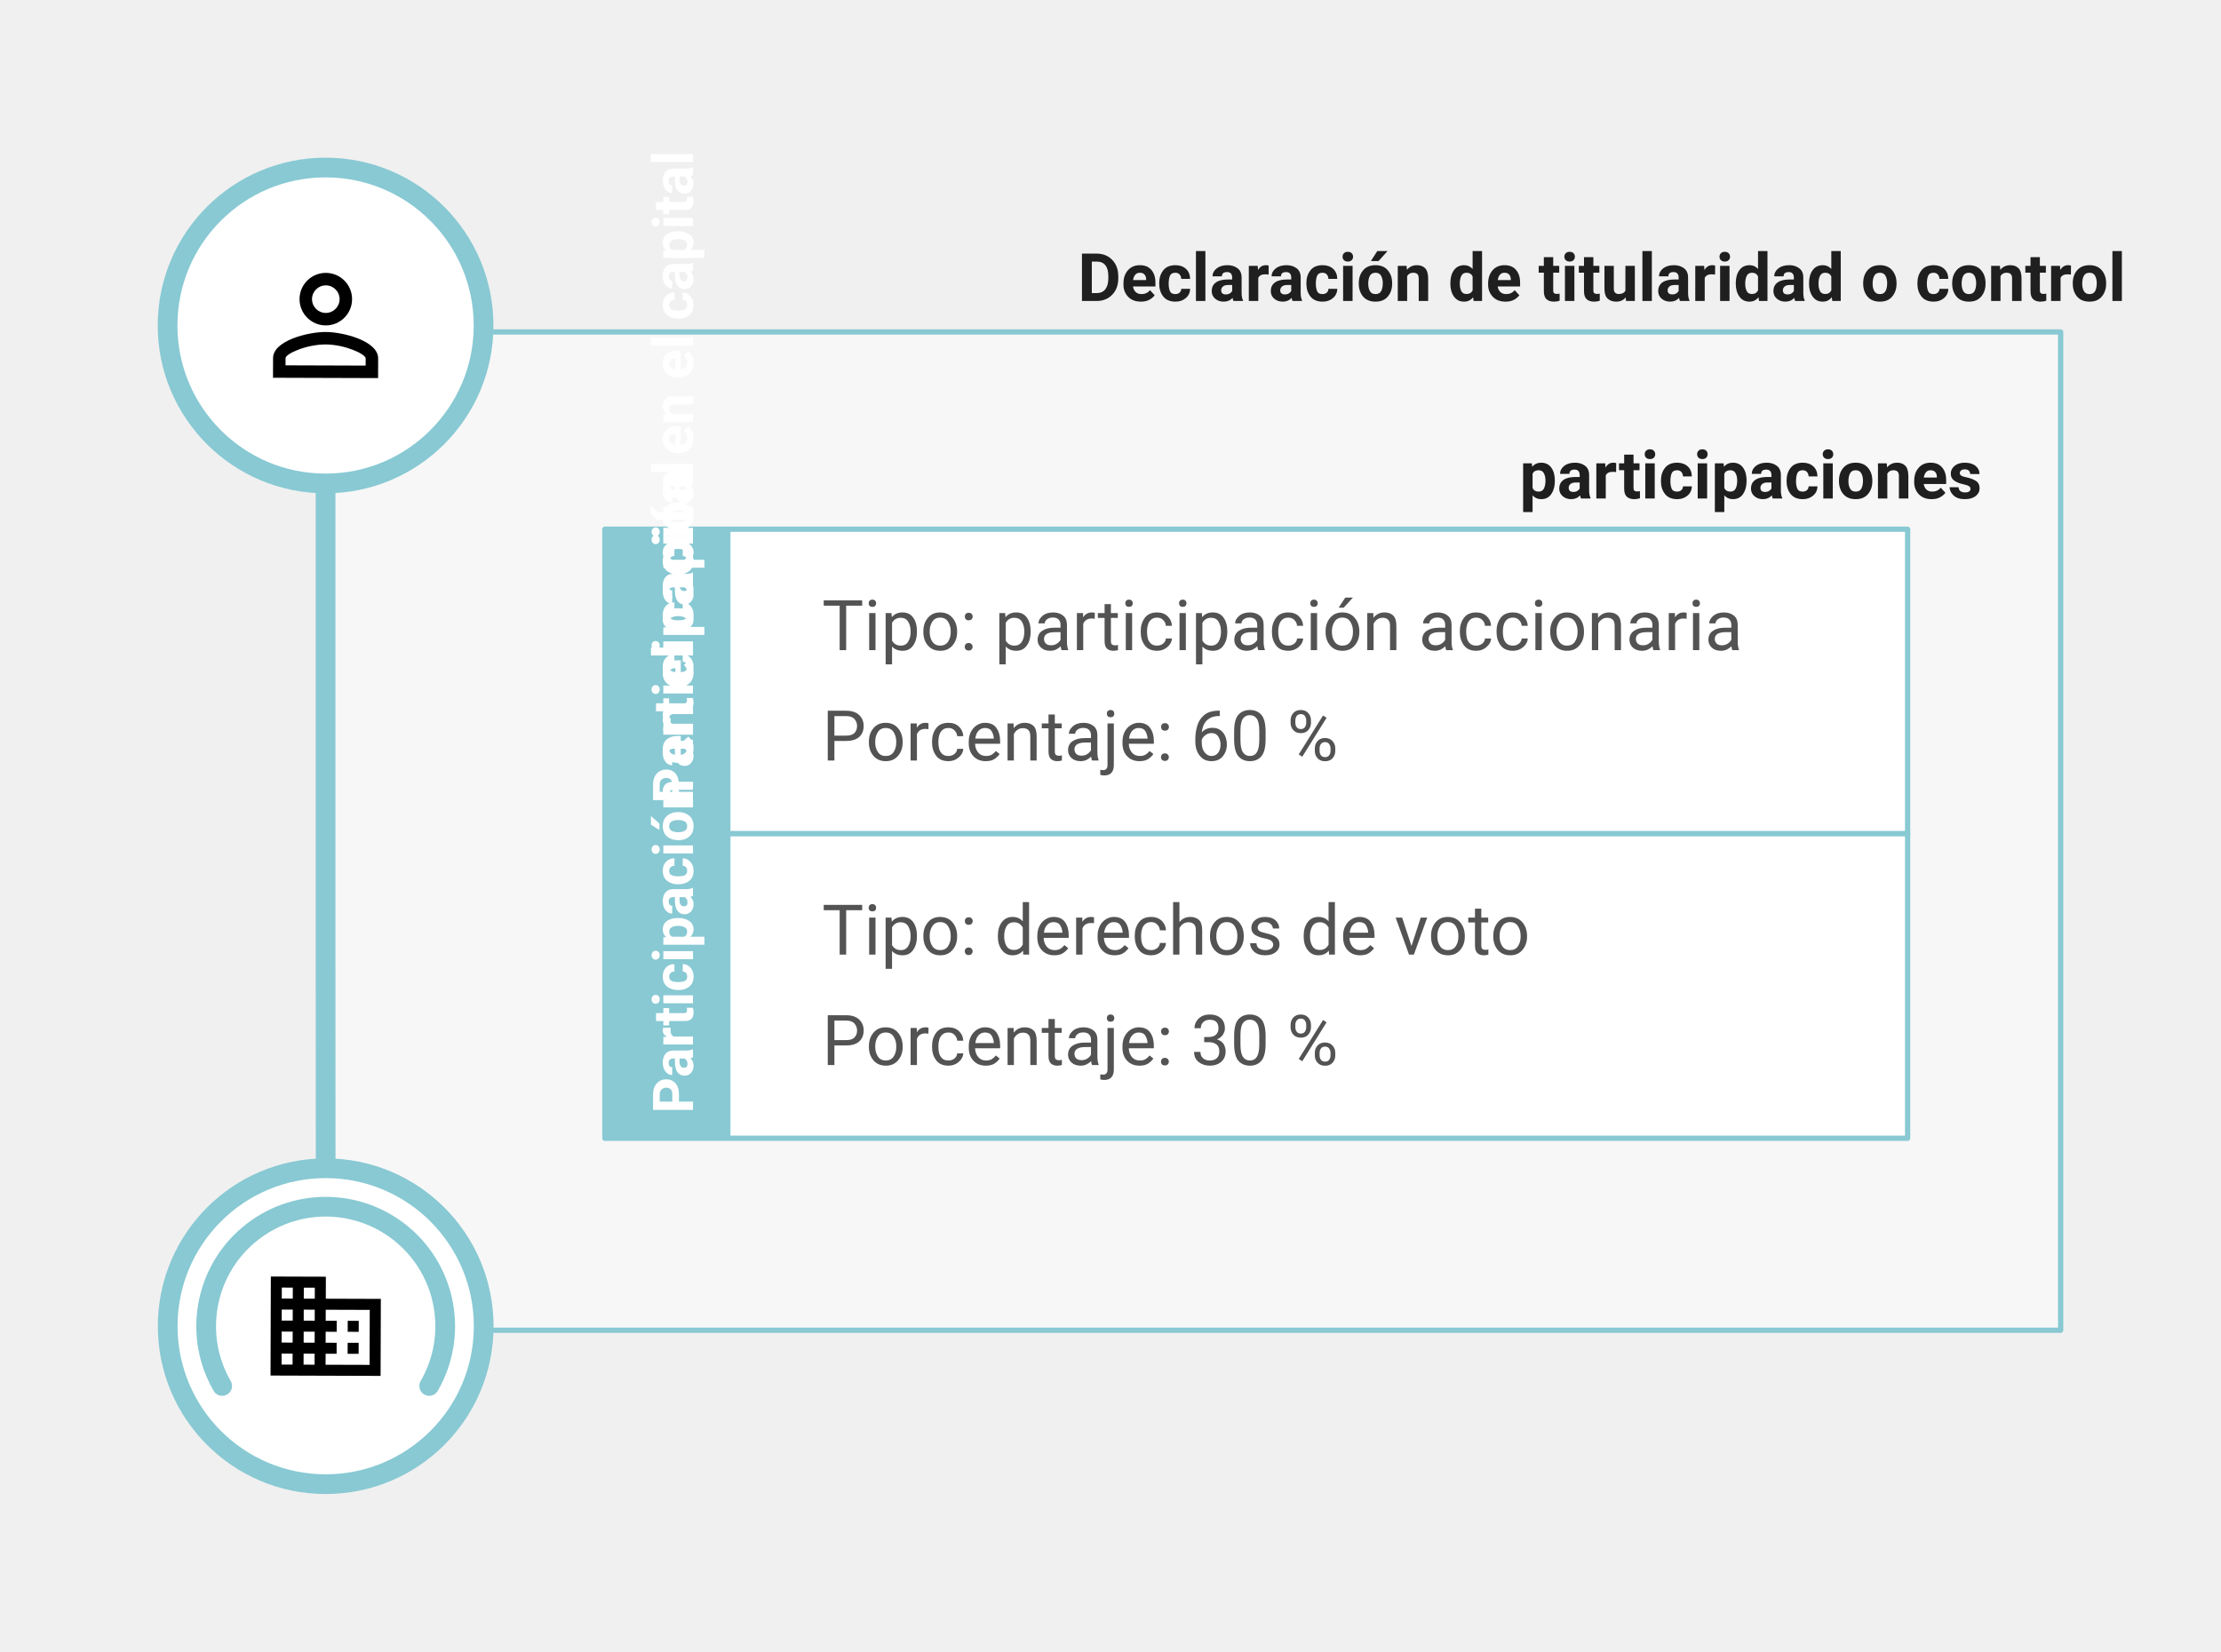
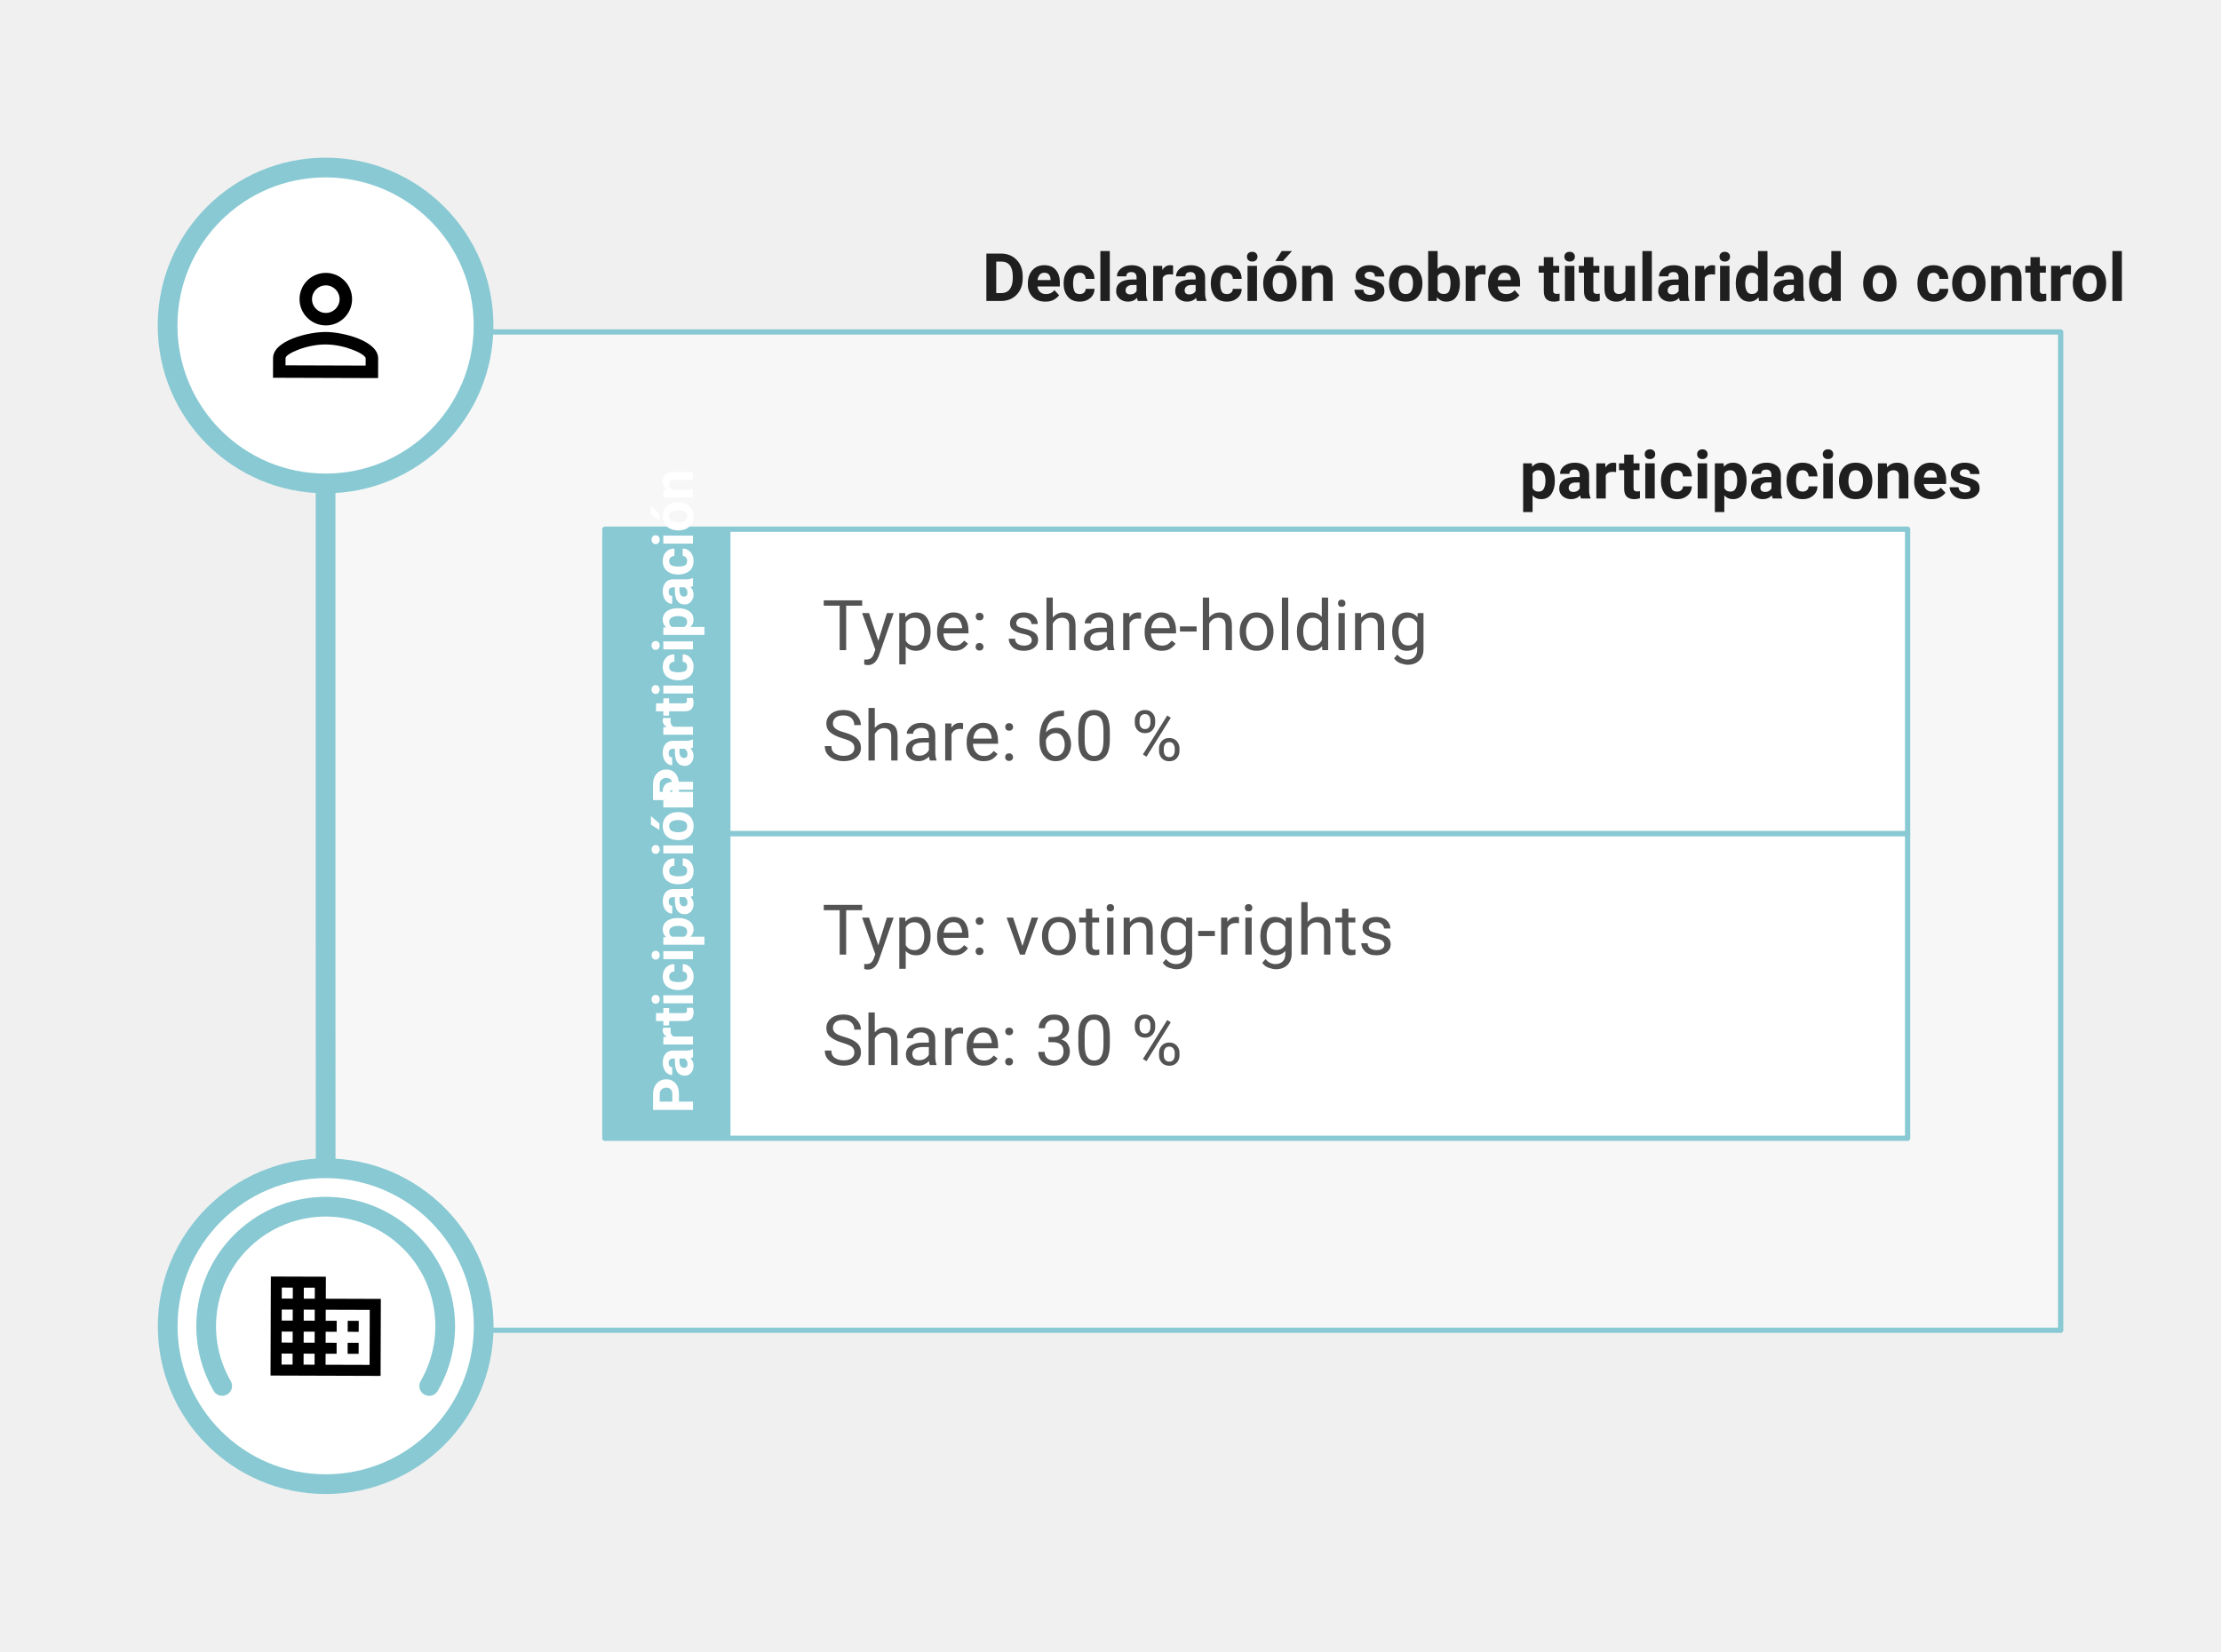
<svg xmlns="http://www.w3.org/2000/svg" id="Layer_1" data-name="Layer 1" viewBox="0 0 422.451 314.247" version="1.1" width="422.451" height="314.247">
  <defs id="defs3">
    <marker orient="auto" refY="0" refX="0" id="Arrow1Lend" style="overflow:visible">
      <path id="path4371" d="M 0,0 5,-5 -12.5,0 5,5 0,0 Z" style="fill:#00deb6;fill-opacity:1;fill-rule:evenodd;stroke:#00deb6;stroke-width:1pt;stroke-opacity:1" transform="matrix(-0.8,0,0,-0.8,-10,0)" />
    </marker>
    <marker orient="auto" refY="0" refX="0" id="Arrow1Mend" style="overflow:visible">
      <path id="path4377" d="M 0,0 5,-5 -12.5,0 5,5 0,0 Z" style="fill:#00deb6;fill-opacity:1;fill-rule:evenodd;stroke:#00deb6;stroke-width:1pt;stroke-opacity:1" transform="matrix(-0.4,0,0,-0.4,-4,0)" />
    </marker>
    <marker orient="auto" refY="0" refX="0" id="Arrow1Mstart" style="overflow:visible">
      <path id="path4374" d="M 0,0 5,-5 -12.5,0 5,5 0,0 Z" style="fill:#88c9d3;fill-opacity:1;fill-rule:evenodd;stroke:#88c9d3;stroke-width:1pt;stroke-opacity:1" transform="matrix(0.4,0,0,0.4,4,0)" />
    </marker>
    <style id="style5">.cls-1,.cls-10,.cls-11,.cls-7,.cls-8{fill:none;}.cls-1,.cls-11{stroke:#00deb6;}.cls-1,.cls-10,.cls-11,.cls-7{stroke-miterlimit:10;}.cls-2{fill:#00deb6;}.cls-3{font-size:16px;fill:#262737;}.cls-12,.cls-3{font-family:HKGrotesk-SemiBold, HK Grotesk;font-weight:700;}.cls-4{letter-spacing:-0.03em;}.cls-5{letter-spacing:-0.02em;}.cls-6{letter-spacing:0em;}.cls-7{stroke:#262737;}.cls-11,.cls-7{stroke-width:5px;}.cls-9{letter-spacing:-0.01em;}.cls-10{stroke:#e6e6e6;}.cls-12{font-size:12px;fill:gray;}.cls-13{letter-spacing:-0.03em;}.cls-14{letter-spacing:-0.01em;}.cls-15{letter-spacing:-0.02em;}.cls-16{letter-spacing:0em;}.cls-17{letter-spacing:0em;}.cls-18{letter-spacing:0em;}</style>
    <marker orient="auto" refY="0" refX="0" id="Arrow1Mstart-2" style="overflow:visible">
      <path id="path4374-0" d="M 0,0 5,-5 -12.5,0 5,5 0,0 Z" style="fill:#88c9d3;fill-opacity:1;fill-rule:evenodd;stroke:#88c9d3;stroke-width:1pt;stroke-opacity:1" transform="matrix(0.4,0,0,0.4,4,0)" />
    </marker>
    <clipPath id="p.1">
      <path style="clip-rule:evenodd" id="path3414" d="M 0,0 30,0 30,26 0,26 Z" />
    </clipPath>
    <clipPath id="p.2">
      <path style="clip-rule:evenodd" id="path3423" d="M 0,0 24,0 24,25 0,25 Z" />
    </clipPath>
    <clipPath id="p.1-3">
      <path style="clip-rule:evenodd" id="path3414-8" d="M 0,0 30,0 30,26 0,26 Z" />
    </clipPath>
    <clipPath id="p.1-3-0">
      <path style="clip-rule:evenodd" id="path3414-8-5" d="M 0,0 30,0 30,26 0,26 Z" />
    </clipPath>
    <clipPath id="p.2-5">
      <path style="clip-rule:evenodd" id="path3423-3" d="M 0,0 24,0 24,25 0,25 Z" />
    </clipPath>
    <clipPath id="p.1-9">
      <path style="clip-rule:evenodd" id="path3414-1" d="M 0,0 30,0 30,26 0,26 Z" />
    </clipPath>
    <marker orient="auto" refY="0" refX="0" id="Arrow1Mstart-2-5" style="overflow:visible">
      <path id="path4374-0-0" d="M 0,0 5,-5 -12.5,0 5,5 0,0 Z" style="fill:#00deb6;fill-opacity:1;fill-rule:evenodd;stroke:#00deb6;stroke-width:1pt;stroke-opacity:1" transform="matrix(0.4,0,0,0.4,4,0)" />
    </marker>
    <marker orient="auto" refY="0" refX="0" id="Arrow1Mstart-4" style="overflow:visible">
      <path id="path4374-9" d="M 0,0 5,-5 -12.5,0 5,5 0,0 Z" style="fill:#00deb6;fill-opacity:1;fill-rule:evenodd;stroke:#00deb6;stroke-width:1pt;stroke-opacity:1" transform="matrix(0.4,0,0,0.4,4,0)" />
    </marker>
    <marker orient="auto" refY="0" refX="0" id="Arrow1Mstart-2-9" style="overflow:visible">
      <path id="path4374-0-9" d="M 0,0 5,-5 -12.5,0 5,5 0,0 Z" style="fill:#88c9d3;fill-opacity:1;fill-rule:evenodd;stroke:#88c9d3;stroke-width:1pt;stroke-opacity:1" transform="matrix(0.4,0,0,0.4,4,0)" />
    </marker>
    <marker orient="auto" refY="0" refX="0" id="Arrow1Mstart-2-9-8" style="overflow:visible">
      <path id="path4374-0-9-9" d="M 0,0 5,-5 -12.5,0 5,5 0,0 Z" style="fill:#88c9d3;fill-opacity:1;fill-rule:evenodd;stroke:#88c9d3;stroke-width:1pt;stroke-opacity:1" transform="matrix(0.4,0,0,0.4,4,0)" />
    </marker>
  </defs>
  <rect style="fill:#f7f7f7;fill-opacity:1;stroke:#88c9d3;stroke-width:1;stroke-linecap:round;stroke-linejoin:round;stroke-miterlimit:10;stroke-dasharray:none;stroke-opacity:1" id="rect11772" width="330" height="189.927" x="61.951" y="63.161" />
  <circle class="cls-11" id="circle209-2-0-1" style="fill:#ffffff;fill-opacity:1;stroke:#88c9d3;stroke-width:3.75;stroke-linecap:round;stroke-miterlimit:8.5;stroke-dasharray:none;stroke-opacity:1" cx="61.949" cy="252.319" r="30.052" />
  <path class="cls-11" id="circle209-7-4" style="fill:none;stroke:#88c9d3;stroke-width:3.75;stroke-linecap:round;stroke-miterlimit:8.5;stroke-dasharray:none;stroke-opacity:1" d="m 42.26,263.687 a 22.735,22.735 0 0 1 5.075,-28.783 22.735,22.735 0 0 1 29.227,0 22.735,22.735 0 0 1 5.075,28.783" />
  <path class="cls-2" d="M 347.068,56.626 Z" id="path11-6" style="fill:#00deb6" />
  <path d="m 347.068,56.626 0,0 m 0,0 0,0 m 0,0 z m 0,0 z" id="path27-3" />
  <path class="cls-8" d="M 347.068,56.626 Z" id="path29-0" style="fill:none" />
  <path class="cls-8" d="M 347.068,56.626 Z" id="path41-6" style="fill:none" />
  <path d="m 347.068,56.626 z m 0,0 z m 0,0 z m 0,0 z m 0,0 z m 0,0 z m 0,0 z m 0,0 z m 0,0 z m 0,0 z m 0,0 z m 0,0 z" id="path43-0" />
  <path class="cls-10" d="m 347.068,56.626 0,0" id="path45-4" style="fill:none;stroke:#e6e6e6;stroke-miterlimit:10" />
  <path class="cls-10" d="m 347.068,56.626 0,0" id="path47-5" style="fill:none;stroke:#e6e6e6;stroke-miterlimit:10" />
  <path class="cls-10" d="m 347.068,56.626 0,0" id="path49-8" style="fill:none;stroke:#e6e6e6;stroke-miterlimit:10" />
  <path class="cls-10" d="m 347.068,56.626 0,0" id="path51-2" style="fill:none;stroke:#e6e6e6;stroke-miterlimit:10" />
  <path class="cls-10" d="m 347.068,56.626 0,0" id="path53-8" style="fill:none;stroke:#e6e6e6;stroke-miterlimit:10" />
  <path class="cls-10" d="m 347.068,56.626 0,0" id="path55-6" style="fill:none;stroke:#e6e6e6;stroke-miterlimit:10" />
  <path class="cls-10" d="m 347.068,56.626 0,0" id="path57-8" style="fill:none;stroke:#e6e6e6;stroke-miterlimit:10" />
  <path class="cls-10" d="m 347.068,56.626 0,0" id="path59-5" style="fill:none;stroke:#e6e6e6;stroke-miterlimit:10" />
  <path class="cls-10" d="m 347.068,56.626 0,0" id="path61-3" style="fill:none;stroke:#e6e6e6;stroke-miterlimit:10" />
  <path class="cls-10" d="m 347.068,56.626 0,0" id="path63-4" style="fill:none;stroke:#e6e6e6;stroke-miterlimit:10" />
  <path class="cls-10" d="m 347.068,56.626 0,0" id="path65-0" style="fill:none;stroke:#e6e6e6;stroke-miterlimit:10" />
  <path class="cls-10" d="m 347.068,56.626 0,0" id="path67-1" style="fill:none;stroke:#e6e6e6;stroke-miterlimit:10" />
  <path class="cls-10" d="m 347.068,56.626 0,0" id="path69-7" style="fill:none;stroke:#e6e6e6;stroke-miterlimit:10" />
  <path class="cls-10" d="m 347.068,56.626 0,0" id="path71-7" style="fill:none;stroke:#e6e6e6;stroke-miterlimit:10" />
  <path class="cls-10" d="m 347.068,56.626 0,0" id="path73-8" style="fill:none;stroke:#e6e6e6;stroke-miterlimit:10" />
  <path class="cls-10" d="m 347.068,56.626 0,0" id="path75-0" style="fill:none;stroke:#e6e6e6;stroke-miterlimit:10" />
  <path class="cls-10" d="m 347.068,56.626 0,0" id="path77-8" style="fill:none;stroke:#e6e6e6;stroke-miterlimit:10" />
  <path class="cls-11" d="m 347.068,56.626 0,0" id="path79-9" style="fill:none;stroke:#00deb6;stroke-width:5px;stroke-miterlimit:10" />
  <path class="cls-11" d="m 347.068,56.626 0,0" id="path85-7" style="fill:none;stroke:#00deb6;stroke-width:5px;stroke-miterlimit:10" />
  <path class="cls-11" d="m 347.068,56.626 0,0" id="path87-8" style="fill:none;stroke:#00deb6;stroke-width:5px;stroke-miterlimit:10" />
  <path class="cls-11" d="m 347.068,56.626 0,0" id="path89-3" style="fill:none;stroke:#00deb6;stroke-width:5px;stroke-miterlimit:10" />
  <path class="cls-11" d="m 347.068,56.626 0,0" id="path91-9" style="fill:none;stroke:#00deb6;stroke-width:5px;stroke-miterlimit:10" />
  <path class="cls-11" d="m 347.068,56.626 0,0" id="path93-7" style="fill:none;stroke:#00deb6;stroke-width:5px;stroke-miterlimit:10" />
  <path class="cls-11" d="m 347.068,56.626 0,0" id="path95-2" style="fill:none;stroke:#00deb6;stroke-width:5px;stroke-miterlimit:10" />
  <path class="cls-10" d="m 347.068,56.626 0,0" id="path97-5" style="fill:none;stroke:#e6e6e6;stroke-miterlimit:10" />
  <path class="cls-10" d="m 347.068,56.626 0,0" id="path99-0" style="fill:none;stroke:#e6e6e6;stroke-miterlimit:10" />
  <path class="cls-10" d="m 347.068,56.626 0,0" id="path101-2" style="fill:none;stroke:#e6e6e6;stroke-miterlimit:10" />
  <path class="cls-10" d="m 347.068,56.626 0,0" id="path103-4" style="fill:none;stroke:#e6e6e6;stroke-miterlimit:10" />
  <path class="cls-10" d="m 347.068,56.626 0,0" id="path105-8" style="fill:none;stroke:#e6e6e6;stroke-miterlimit:10" />
  <path class="cls-10" d="m 347.068,56.626 0,0" id="path107-0" style="fill:none;stroke:#e6e6e6;stroke-miterlimit:10" />
  <path class="cls-10" d="m 347.068,56.626 0,0" id="path109-6" style="fill:none;stroke:#e6e6e6;stroke-miterlimit:10" />
  <path class="cls-10" d="m 347.068,56.626 0,0" id="path111-2" style="fill:none;stroke:#e6e6e6;stroke-miterlimit:10" />
  <path class="cls-10" d="m 347.068,56.626 0,0" id="path113-6" style="fill:none;stroke:#e6e6e6;stroke-miterlimit:10" />
  <path class="cls-10" d="m 347.068,56.626 0,0" id="path115-5" style="fill:none;stroke:#e6e6e6;stroke-miterlimit:10" />
  <path class="cls-10" d="m 347.068,56.626 0,0" id="path117-6" style="fill:none;stroke:#e6e6e6;stroke-miterlimit:10" />
  <path class="cls-10" d="m 347.068,56.626 0,0" id="path119-6" style="fill:none;stroke:#e6e6e6;stroke-miterlimit:10" />
  <path class="cls-2" d="M 347.068,56.626 Z" id="path171-1" style="fill:#00deb6" />
  <path class="cls-2" d="M 347.068,56.626 Z" id="path197-3" style="fill:#00deb6" />
  <path class="cls-8" d="M 347.068,56.626 Z" id="path211-2" style="fill:none" />
  <path d="m 347.068,56.626 z m 0,0 z m 0,0 z m 0,0 z m 0,0 z m 0,0 z m 0,0 z m 0,0 z m 0,0 z m 0,0 z m 0,0 z m 0,0 z" id="path213-9" />
  <path id="path4516" d="m 61.97,247.087 0.013,-4.186 -10.466,-0.034 -0.059,18.838 20.932,0.068 0.048,-14.652 z m -6.32,12.539 -2.093,-0.007 0.006,-2.093 2.093,0.007 z m 0.013,-4.186 -2.093,-0.007 0.006,-2.093 2.093,0.007 z m 0.013,-4.186 -2.093,-0.007 0.006,-2.093 2.093,0.007 z m 0.013,-4.186 -2.093,-0.007 0.006,-2.093 2.093,0.007 z m 4.146,12.573 -2.093,-0.006 0.006,-2.095 2.093,0.007 z m 0.013,-4.186 -2.093,-0.006 0.006,-2.093 2.093,0.007 z m 0.013,-4.186 -2.093,-0.006 0.006,-2.093 2.093,0.007 z m 0.013,-4.186 -2.093,-0.006 0.007,-2.093 2.093,0.007 z m 10.426,12.593 -8.373,-0.025 0.006,-2.093 2.093,0.007 0.006,-2.093 -2.093,-0.006 0.006,-2.093 2.093,0.007 0.006,-2.093 -2.093,-0.006 0.006,-2.093 8.373,0.028 z m -2.066,-8.38 -2.093,-0.006 -0.007,2.093 2.093,0.007 z m -0.013,4.186 -2.093,-0.006 -0.007,2.093 2.093,0.007 z" />
  <circle class="cls-11" id="circle209-2-0-1-7" style="fill:#ffffff;fill-opacity:1;stroke:#88c9d3;stroke-width:3.75;stroke-linecap:round;stroke-miterlimit:8.5;stroke-dasharray:none;stroke-opacity:1" cx="61.927" cy="61.927" r="30.052" />
  <path style="fill:none;fill-rule:evenodd;stroke:#88c9d3;stroke-width:3.75;stroke-linecap:butt;stroke-linejoin:miter;stroke-miterlimit:8.5;stroke-dasharray:none;stroke-opacity:1" d="m 61.927,91.979 1.2e-5,85.868 0.016,44.42" id="path12354-2-8-1" />
  <path id="path5743" d="m 61.979,54.292 a 2.623,2.623 0 1 1 -2.632,2.614 2.623,2.623 0 0 1 2.632,-2.614 m -0.036,11.242 c 3.71,0.012 7.614,1.849 7.611,2.648 l -0.005,1.374 -15.24,-0.05 0.005,-1.374 c 0,-0.799 3.918,-2.611 7.629,-2.598 m 0.044,-13.616 a 4.997,4.997 0 1 0 4.981,5.013 4.995,4.995 0 0 0 -4.981,-5.013 z m -0.036,11.242 c -3.335,-0.011 -9.999,1.641 -10.011,4.964 l -0.012,3.747 19.986,0.064 0.013,-3.747 c 0.011,-3.322 -6.641,-5.017 -9.976,-5.028 z" />
  <g id="g9888" transform="translate(-9.746174,22.75386)">
    <rect y="77.933" x="124.796" height="57.937" width="247.794" id="rect11772-8" style="fill:#ffffff;fill-opacity:1;stroke:#88c9d3;stroke-width:1;stroke-linecap:round;stroke-linejoin:round;stroke-miterlimit:10;stroke-dasharray:none;stroke-opacity:1" />
    <rect y="77.933" x="124.796" height="57.937" width="23.89" id="rect9705" style="color:#000000;clip-rule:nonzero;display:inline;overflow:visible;visibility:visible;opacity:1;isolation:auto;mix-blend-mode:normal;color-interpolation:sRGB;color-interpolation-filters:linearRGB;solid-color:#000000;solid-opacity:1;fill:#88c9d3;fill-opacity:1;fill-rule:nonzero;stroke:none;stroke-width:1;stroke-linecap:round;stroke-linejoin:miter;stroke-miterlimit:10;stroke-dasharray:none;stroke-dashoffset:0;stroke-opacity:1;color-rendering:auto;image-rendering:auto;shape-rendering:auto;text-rendering:auto;enable-background:accumulate" />
    <text transform="rotate(-90)" y="141.558" x="-141.153" style="font-style:normal;font-variant:normal;font-weight:bold;font-stretch:normal;font-size:10.667px;line-height:0%;font-family:Roboto;-inkscape-font-specification:'Roboto, Bold';font-variant-ligatures:normal;font-variant-caps:normal;font-variant-numeric:normal;font-feature-settings:normal;text-align:start;writing-mode:lr-tb;text-anchor:start;fill:#ffffff;fill-opacity:1" id="text31" class="cls-3">
-       <tspan style="font-style:normal;font-variant:normal;font-weight:bold;font-stretch:normal;font-size:10.667px;line-height:125%;font-family:Roboto;-inkscape-font-specification:'Roboto, Bold';font-variant-ligatures:normal;font-variant-caps:normal;font-variant-numeric:normal;font-feature-settings:normal;text-align:start;writing-mode:lr-tb;text-anchor:start;fill:#ffffff;fill-opacity:1" id="tspan35" y="141.558" x="-130.153">Participación en el capital</tspan>
+       <tspan style="font-style:normal;font-variant:normal;font-weight:bold;font-stretch:normal;font-size:10.667px;line-height:125%;font-family:Roboto;-inkscape-font-specification:'Roboto, Bold';font-variant-ligatures:normal;font-variant-caps:normal;font-variant-numeric:normal;font-feature-settings:normal;text-align:start;writing-mode:lr-tb;text-anchor:start;fill:#ffffff;fill-opacity:1" id="tspan35" y="141.558" x="-130.153">Participación</tspan>
    </text>
    <text id="text14691" y="100.934" x="166.099" style="font-style:normal;font-variant:normal;font-weight:normal;font-stretch:normal;line-height:0%;font-family:Roboto;-inkscape-font-specification:'Roboto, Normal';text-align:start;letter-spacing:0px;word-spacing:0px;writing-mode:lr;text-anchor:start;fill:#535353;fill-opacity:1;stroke:none;stroke-width:1px;stroke-linecap:butt;stroke-linejoin:miter;stroke-opacity:1;font-size:13.333px;font-variant-ligatures:normal;font-variant-caps:normal;font-variant-numeric:normal;font-feature-settings:normal;" xml:space="preserve">
-       <tspan id="tspan9721" style="color:#000000;font-style:normal;font-variant:normal;font-weight:normal;font-stretch:normal;font-size:13.333px;line-height:140%;font-family:Roboto;-inkscape-font-specification:'Roboto, Normal';text-align:start;writing-mode:lr;text-anchor:start;clip-rule:nonzero;display:inline;overflow:visible;visibility:visible;opacity:1;isolation:auto;mix-blend-mode:normal;color-interpolation:sRGB;color-interpolation-filters:linearRGB;solid-color:#000000;solid-opacity:1;fill:#535353;fill-opacity:1;fill-rule:nonzero;stroke:none;stroke-width:1px;stroke-linecap:butt;stroke-linejoin:miter;stroke-miterlimit:4;stroke-dasharray:none;stroke-dashoffset:0;stroke-opacity:1;color-rendering:auto;image-rendering:auto;shape-rendering:auto;text-rendering:auto;enable-background:accumulate;font-variant-ligatures:normal;font-variant-caps:normal;font-variant-numeric:normal;font-feature-settings:normal;" y="100.934" x="166.099">Tipo: participación accionaria</tspan>
-       <tspan id="tspan9725" style="color:#000000;font-style:normal;font-variant:normal;font-weight:normal;font-stretch:normal;font-size:13.333px;line-height:140%;font-family:Roboto;-inkscape-font-specification:'Roboto, Normal';text-align:start;writing-mode:lr;text-anchor:start;clip-rule:nonzero;display:inline;overflow:visible;visibility:visible;opacity:1;isolation:auto;mix-blend-mode:normal;color-interpolation:sRGB;color-interpolation-filters:linearRGB;solid-color:#000000;solid-opacity:1;fill:#535353;fill-opacity:1;fill-rule:nonzero;stroke:none;stroke-width:1px;stroke-linecap:butt;stroke-linejoin:miter;stroke-miterlimit:4;stroke-dasharray:none;stroke-dashoffset:0;stroke-opacity:1;color-rendering:auto;image-rendering:auto;shape-rendering:auto;text-rendering:auto;enable-background:accumulate;font-variant-ligatures:normal;font-variant-caps:normal;font-variant-numeric:normal;font-feature-settings:normal;" y="121.934" x="166.099">Porcentaje: 60 %</tspan>
+       <tspan id="tspan9721" style="color:#000000;font-style:normal;font-variant:normal;font-weight:normal;font-stretch:normal;font-size:13.333px;line-height:140%;font-family:Roboto;-inkscape-font-specification:'Roboto, Normal';text-align:start;writing-mode:lr;text-anchor:start;clip-rule:nonzero;display:inline;overflow:visible;visibility:visible;opacity:1;isolation:auto;mix-blend-mode:normal;color-interpolation:sRGB;color-interpolation-filters:linearRGB;solid-color:#000000;solid-opacity:1;fill:#535353;fill-opacity:1;fill-rule:nonzero;stroke:none;stroke-width:1px;stroke-linecap:butt;stroke-linejoin:miter;stroke-miterlimit:4;stroke-dasharray:none;stroke-dashoffset:0;stroke-opacity:1;color-rendering:auto;image-rendering:auto;shape-rendering:auto;text-rendering:auto;enable-background:accumulate;font-variant-ligatures:normal;font-variant-caps:normal;font-variant-numeric:normal;font-feature-settings:normal;" y="100.934" x="166.099">Type: share-holding</tspan>
+       <tspan id="tspan9725" style="color:#000000;font-style:normal;font-variant:normal;font-weight:normal;font-stretch:normal;font-size:13.333px;line-height:140%;font-family:Roboto;-inkscape-font-specification:'Roboto, Normal';text-align:start;writing-mode:lr;text-anchor:start;clip-rule:nonzero;display:inline;overflow:visible;visibility:visible;opacity:1;isolation:auto;mix-blend-mode:normal;color-interpolation:sRGB;color-interpolation-filters:linearRGB;solid-color:#000000;solid-opacity:1;fill:#535353;fill-opacity:1;fill-rule:nonzero;stroke:none;stroke-width:1px;stroke-linecap:butt;stroke-linejoin:miter;stroke-miterlimit:4;stroke-dasharray:none;stroke-dashoffset:0;stroke-opacity:1;color-rendering:auto;image-rendering:auto;shape-rendering:auto;text-rendering:auto;enable-background:accumulate;font-variant-ligatures:normal;font-variant-caps:normal;font-variant-numeric:normal;font-feature-settings:normal;" y="121.934" x="166.099">Share: 60 %</tspan>
    </text>
  </g>
  <text class="cls-3" id="text31-0" style="font-style:normal;font-variant:normal;font-weight:bold;font-stretch:normal;font-size:12.667px;line-height:0%;font-family:Roboto;-inkscape-font-specification:'Roboto, Bold';text-align:end;writing-mode:lr;text-anchor:end;fill:#ffffff;fill-opacity:1;font-variant-ligatures:normal;font-variant-caps:normal;font-variant-numeric:normal;font-feature-settings:normal;" x="433.696" y="94.846">
    <tspan x="377.007" y="94.846" id="tspan35-6" style="font-style:normal;font-variant:normal;font-weight:bold;font-stretch:normal;font-size:12.667px;line-height:125%;font-family:Roboto;-inkscape-font-specification:'Roboto, Bold';text-align:end;writing-mode:lr;text-anchor:end;fill:#1f1f1f;fill-opacity:1;font-variant-ligatures:normal;font-variant-caps:normal;font-variant-numeric:normal;font-feature-settings:normal;">participaciones</tspan>
  </text>
  <text id="text9873" y="57.268" x="413.837" style="font-style:normal;font-variant:normal;font-weight:bold;font-stretch:normal;line-height:0%;font-family:Roboto;-inkscape-font-specification:'Roboto, Bold';text-align:end;letter-spacing:0px;word-spacing:0px;writing-mode:lr;text-anchor:end;fill:#1f1f1f;fill-opacity:1;stroke:none;stroke-width:1px;stroke-linecap:butt;stroke-linejoin:miter;stroke-opacity:1;font-size:12.667px;font-variant-ligatures:normal;font-variant-caps:normal;font-variant-numeric:normal;font-feature-settings:normal;" xml:space="preserve">
-     <tspan y="57.268" x="413.837" id="tspan9875" style="font-size:12.667px;line-height:1.2;text-align:end;text-anchor:end;-inkscape-font-specification:'Roboto, Bold';font-family:Roboto;font-weight:bold;font-style:normal;font-stretch:normal;font-variant:normal;writing-mode:lr;font-variant-ligatures:normal;font-variant-caps:normal;font-variant-numeric:normal;font-feature-settings:normal;">Declaración de titularidad o control</tspan>
+     <tspan y="57.268" x="413.837" id="tspan9875" style="font-size:12.667px;line-height:1.2;text-align:end;text-anchor:end;-inkscape-font-specification:'Roboto, Bold';font-family:Roboto;font-weight:bold;font-style:normal;font-stretch:normal;font-variant:normal;writing-mode:lr;font-variant-ligatures:normal;font-variant-caps:normal;font-variant-numeric:normal;font-feature-settings:normal;">Declaración sobre titularidad o control</tspan>
  </text>
  <g id="g9727-0" transform="translate(-146.2801,-163.9225)">
    <rect y="322.547" x="261.33" height="57.937" width="247.794" id="rect11772-8-5" style="fill:#ffffff;fill-opacity:1;stroke:#88c9d3;stroke-width:1;stroke-linecap:round;stroke-linejoin:round;stroke-miterlimit:10;stroke-dasharray:none;stroke-opacity:1" />
    <rect y="322.547" x="261.33" height="57.937" width="23.89" id="rect9705-6" style="color:#000000;clip-rule:nonzero;display:inline;overflow:visible;visibility:visible;opacity:1;isolation:auto;mix-blend-mode:normal;color-interpolation:sRGB;color-interpolation-filters:linearRGB;solid-color:#000000;solid-opacity:1;fill:#88c9d3;fill-opacity:1;fill-rule:nonzero;stroke:none;stroke-width:1;stroke-linecap:round;stroke-linejoin:miter;stroke-miterlimit:10;stroke-dasharray:none;stroke-dashoffset:0;stroke-opacity:1;color-rendering:auto;image-rendering:auto;shape-rendering:auto;text-rendering:auto;enable-background:accumulate" />
    <text transform="rotate(-90)" y="278.092" x="-386.766" style="font-style:normal;font-variant:normal;font-weight:bold;font-stretch:normal;font-size:10.667px;line-height:0%;font-family:Roboto;-inkscape-font-specification:'Roboto, Bold';text-align:start;writing-mode:lr;text-anchor:start;fill:#ffffff;fill-opacity:1;font-variant-ligatures:normal;font-variant-caps:normal;font-variant-numeric:normal;font-feature-settings:normal;" id="text31-7" class="cls-3">
-       <tspan style="font-style:normal;font-variant:normal;font-weight:bold;font-stretch:normal;font-size:10.667px;line-height:125%;font-family:Roboto;-inkscape-font-specification:'Roboto, Bold';text-align:start;writing-mode:lr;text-anchor:start;fill:#ffffff;fill-opacity:1;font-variant-ligatures:normal;font-variant-caps:normal;font-variant-numeric:normal;font-feature-settings:normal;" id="tspan35-7" y="278.092" x="-375.766">Participación en el capital</tspan>
+       <tspan style="font-style:normal;font-variant:normal;font-weight:bold;font-stretch:normal;font-size:10.667px;line-height:125%;font-family:Roboto;-inkscape-font-specification:'Roboto, Bold';text-align:start;writing-mode:lr;text-anchor:start;fill:#ffffff;fill-opacity:1;font-variant-ligatures:normal;font-variant-caps:normal;font-variant-numeric:normal;font-feature-settings:normal;" id="tspan35-7" y="278.092" x="-375.766">Participación</tspan>
    </text>
    <text id="text14691-4" y="345.547" x="302.633" style="font-style:normal;font-variant:normal;font-weight:normal;font-stretch:normal;line-height:0%;font-family:Roboto;-inkscape-font-specification:'Roboto, Normal';text-align:start;letter-spacing:0px;word-spacing:0px;writing-mode:lr;text-anchor:start;fill:#535353;fill-opacity:1;stroke:none;stroke-width:1px;stroke-linecap:butt;stroke-linejoin:miter;stroke-opacity:1;font-size:13.333px;font-variant-ligatures:normal;font-variant-caps:normal;font-variant-numeric:normal;font-feature-settings:normal;" xml:space="preserve">
-       <tspan id="tspan9721-0" style="color:#000000;font-style:normal;font-variant:normal;font-weight:normal;font-stretch:normal;font-size:13.333px;line-height:140%;font-family:Roboto;-inkscape-font-specification:'Roboto, Normal';text-align:start;writing-mode:lr;text-anchor:start;clip-rule:nonzero;display:inline;overflow:visible;visibility:visible;opacity:1;isolation:auto;mix-blend-mode:normal;color-interpolation:sRGB;color-interpolation-filters:linearRGB;solid-color:#000000;solid-opacity:1;fill:#535353;fill-opacity:1;fill-rule:nonzero;stroke:none;stroke-width:1px;stroke-linecap:butt;stroke-linejoin:miter;stroke-miterlimit:4;stroke-dasharray:none;stroke-dashoffset:0;stroke-opacity:1;color-rendering:auto;image-rendering:auto;shape-rendering:auto;text-rendering:auto;enable-background:accumulate;font-variant-ligatures:normal;font-variant-caps:normal;font-variant-numeric:normal;font-feature-settings:normal;" y="345.547" x="302.633">Tipo: derechos de voto</tspan>
-       <tspan id="tspan9725-6" style="color:#000000;font-style:normal;font-variant:normal;font-weight:normal;font-stretch:normal;font-size:13.333px;line-height:140%;font-family:Roboto;-inkscape-font-specification:'Roboto, Normal';text-align:start;writing-mode:lr;text-anchor:start;clip-rule:nonzero;display:inline;overflow:visible;visibility:visible;opacity:1;isolation:auto;mix-blend-mode:normal;color-interpolation:sRGB;color-interpolation-filters:linearRGB;solid-color:#000000;solid-opacity:1;fill:#535353;fill-opacity:1;fill-rule:nonzero;stroke:none;stroke-width:1px;stroke-linecap:butt;stroke-linejoin:miter;stroke-miterlimit:4;stroke-dasharray:none;stroke-dashoffset:0;stroke-opacity:1;color-rendering:auto;image-rendering:auto;shape-rendering:auto;text-rendering:auto;enable-background:accumulate;font-variant-ligatures:normal;font-variant-caps:normal;font-variant-numeric:normal;font-feature-settings:normal;" y="366.547" x="302.633">Porcentaje: 30 %</tspan>
+       <tspan id="tspan9721-0" style="color:#000000;font-style:normal;font-variant:normal;font-weight:normal;font-stretch:normal;font-size:13.333px;line-height:140%;font-family:Roboto;-inkscape-font-specification:'Roboto, Normal';text-align:start;writing-mode:lr;text-anchor:start;clip-rule:nonzero;display:inline;overflow:visible;visibility:visible;opacity:1;isolation:auto;mix-blend-mode:normal;color-interpolation:sRGB;color-interpolation-filters:linearRGB;solid-color:#000000;solid-opacity:1;fill:#535353;fill-opacity:1;fill-rule:nonzero;stroke:none;stroke-width:1px;stroke-linecap:butt;stroke-linejoin:miter;stroke-miterlimit:4;stroke-dasharray:none;stroke-dashoffset:0;stroke-opacity:1;color-rendering:auto;image-rendering:auto;shape-rendering:auto;text-rendering:auto;enable-background:accumulate;font-variant-ligatures:normal;font-variant-caps:normal;font-variant-numeric:normal;font-feature-settings:normal;" y="345.547" x="302.633">Type: voting-rights</tspan>
+       <tspan id="tspan9725-6" style="color:#000000;font-style:normal;font-variant:normal;font-weight:normal;font-stretch:normal;font-size:13.333px;line-height:140%;font-family:Roboto;-inkscape-font-specification:'Roboto, Normal';text-align:start;writing-mode:lr;text-anchor:start;clip-rule:nonzero;display:inline;overflow:visible;visibility:visible;opacity:1;isolation:auto;mix-blend-mode:normal;color-interpolation:sRGB;color-interpolation-filters:linearRGB;solid-color:#000000;solid-opacity:1;fill:#535353;fill-opacity:1;fill-rule:nonzero;stroke:none;stroke-width:1px;stroke-linecap:butt;stroke-linejoin:miter;stroke-miterlimit:4;stroke-dasharray:none;stroke-dashoffset:0;stroke-opacity:1;color-rendering:auto;image-rendering:auto;shape-rendering:auto;text-rendering:auto;enable-background:accumulate;font-variant-ligatures:normal;font-variant-caps:normal;font-variant-numeric:normal;font-feature-settings:normal;" y="366.547" x="302.633">Share: 30 %</tspan>
    </text>
  </g>
</svg>
